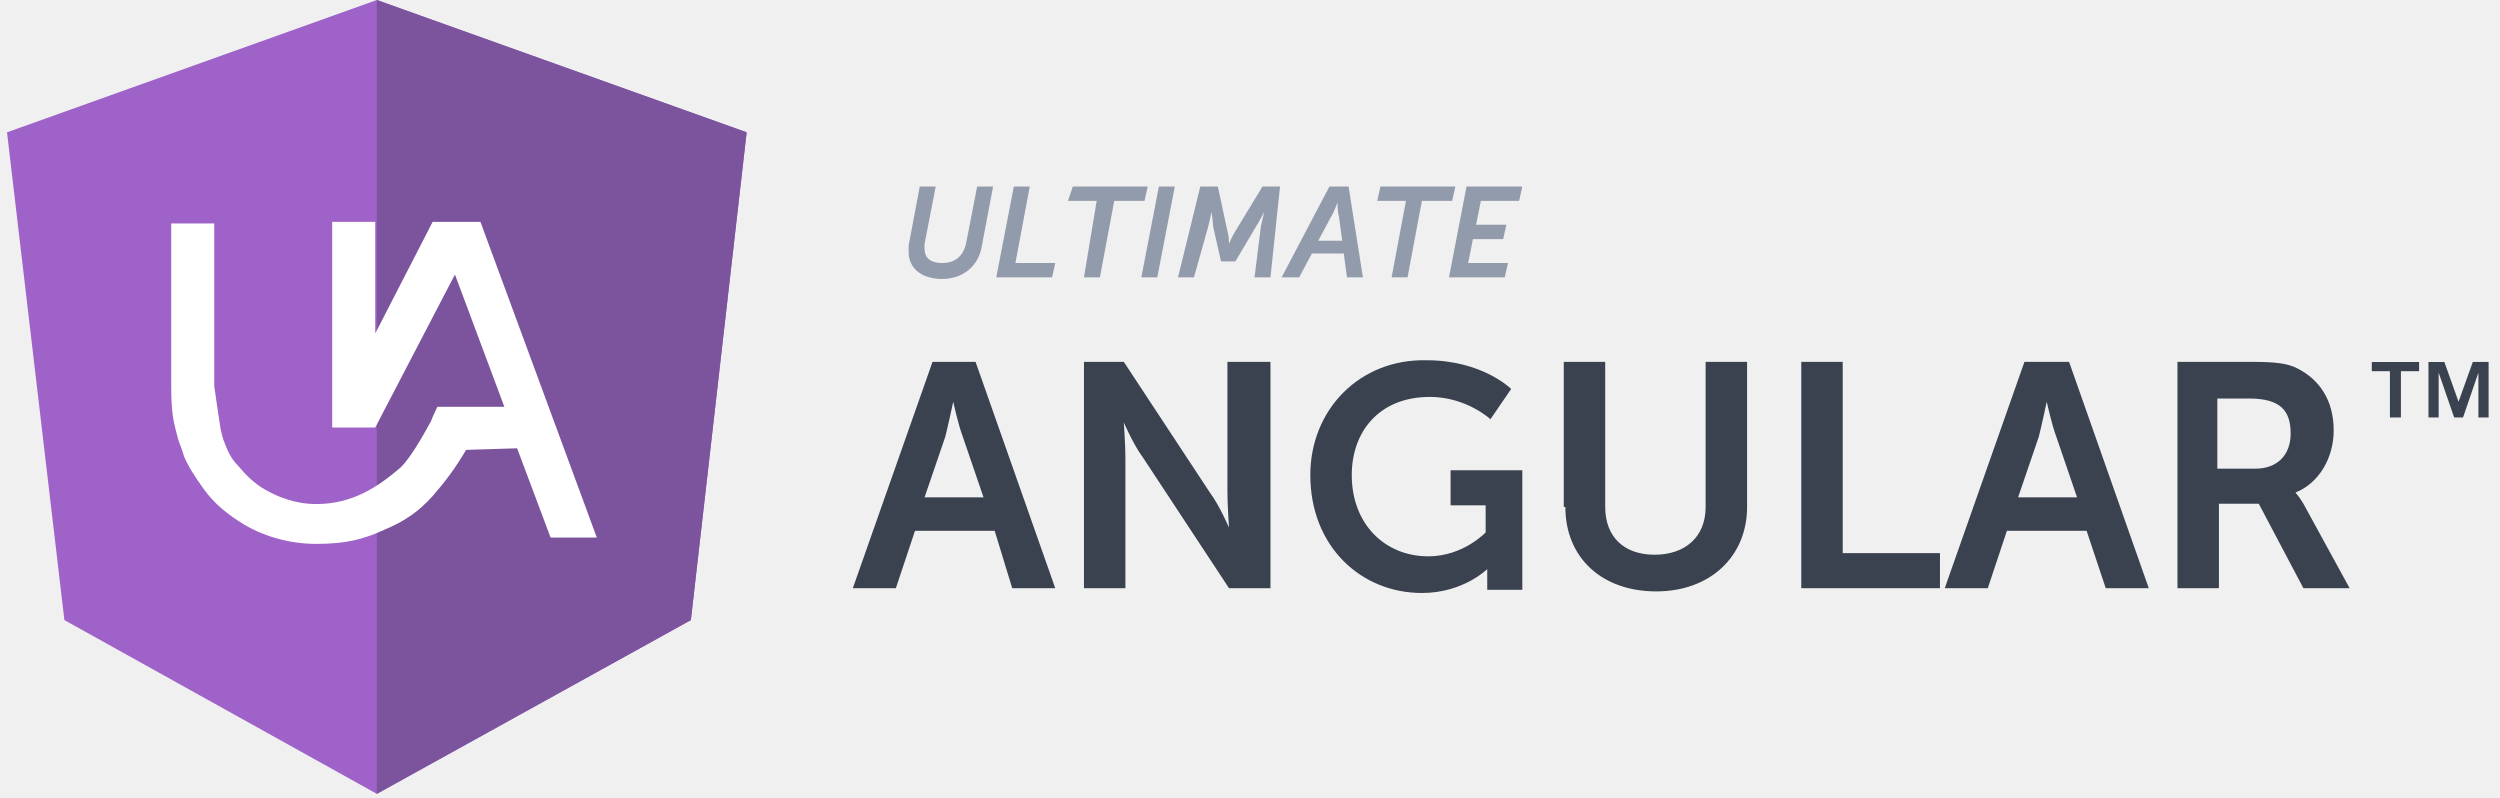
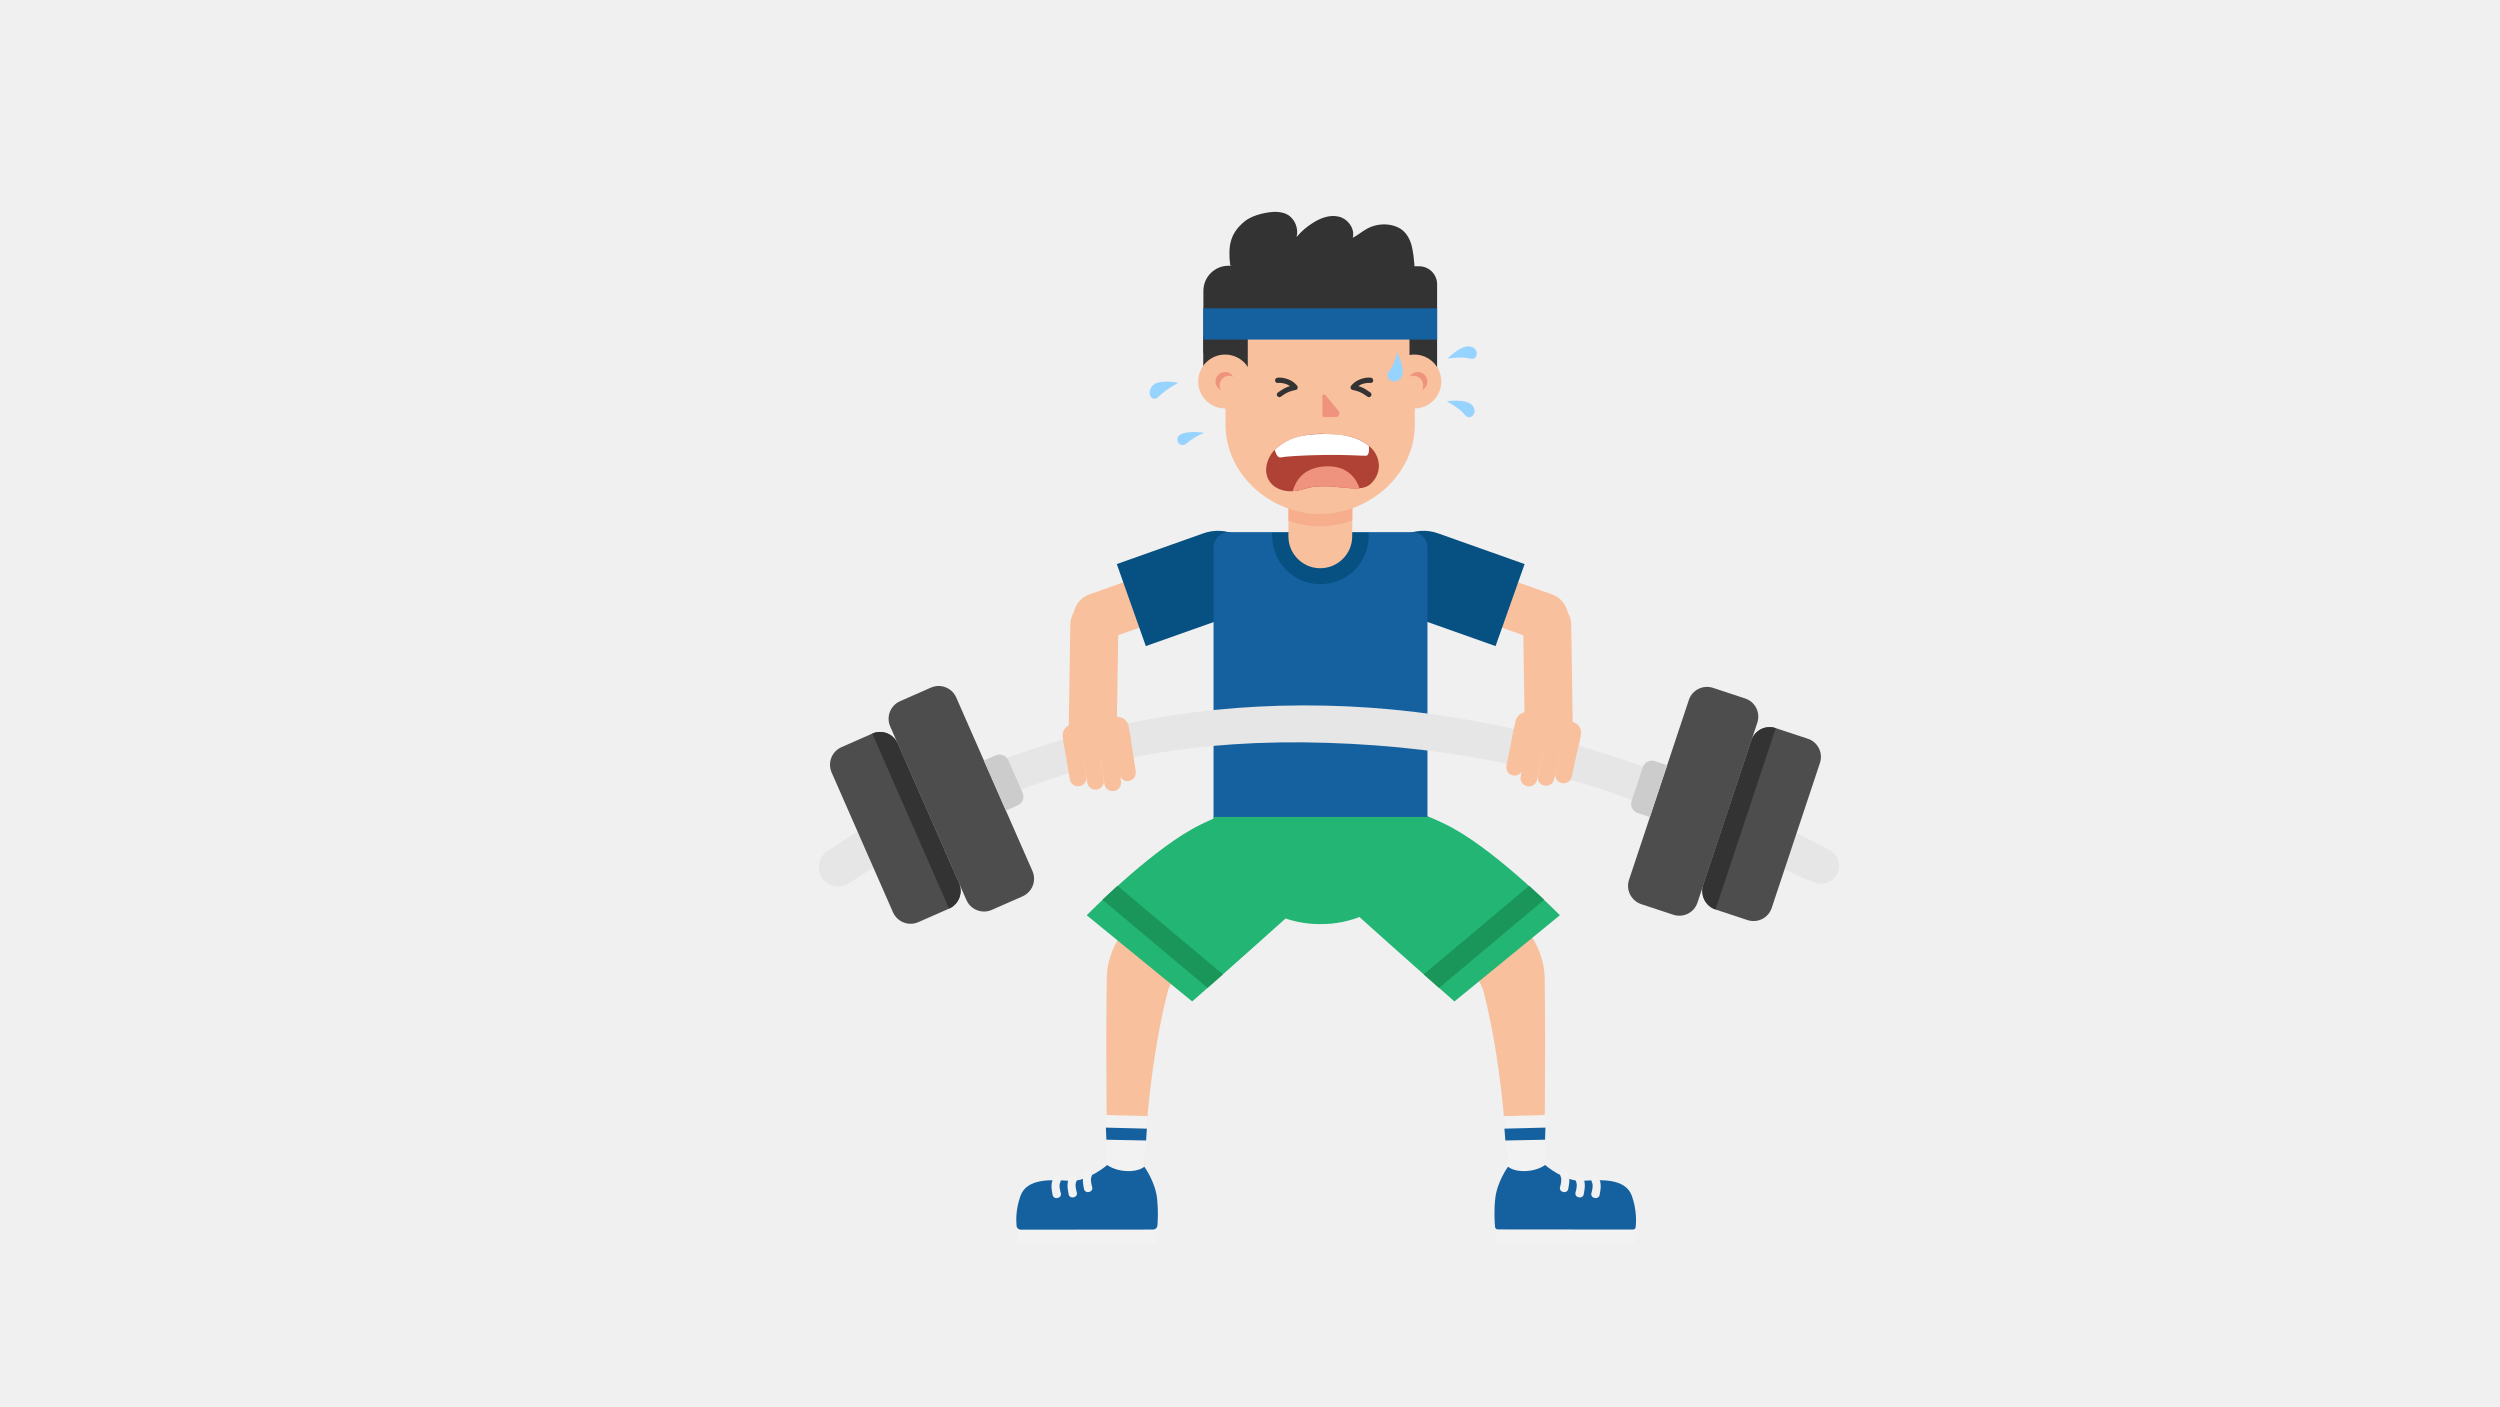
- <svg xmlns="http://www.w3.org/2000/svg" width="156.833" height="50" viewBox="0 0 156.833 50">
-   <path fill="#9E62C9" d="M23.64 0L.44 8.3l3.6 30.6 19.6 10.9 19.7-10.9 3.5-30.6" />
-   <path fill="#7C549E" d="M23.64 0v49.8l19.7-10.9 3.5-30.6" />
-   <path fill="#FFF" d="M29.24 28.22c-.7 1.2-1.4 2.1-2.1 2.9-.9 1-1.8 1.6-3 2.1-1.3.6-2.4.9-4.3.9s-3.5-.6-4.5-1.2-1.9-1.3-2.6-2.3c-.5-.7-.9-1.3-1.2-2-.1-.4-.4-1.1-.4-1.2-.2-.8-.4-1.3-.4-3.2v-10.2h2.7v10.2c.1.7.3 2.1.4 2.7.1.4.1.5.3 1 .2.5.4.9.8 1.3.5.6 1 1.1 1.7 1.5.7.4 1.8.9 3.2.9 2.3 0 3.9-1.1 5.3-2.3.6-.6 1.3-1.8 1.9-2.9.1-.3.4-.9.4-.9h4.2l-3.1-8.3-5 9.6h-2.7v-12.9h2.7v7l3.6-7h3l7.3 19.802h-2.9l-2.1-5.6-3.2.1z" />
-   <path fill="#919BAB" d="M57 15.8c0 1.1.9 1.7 2.1 1.7 1.3 0 2.3-.8 2.5-2.1l.7-3.7h-1l-.7 3.6c-.2.8-.7 1.2-1.5 1.2-.7 0-1.1-.3-1.1-.9v-.3l.7-3.6h-1l-.7 3.7v.4zm5.5 1.6H66l.2-.9h-2.5l.9-4.8h-1l-1.1 5.7zm5.5 0h1l.9-4.8h1.9l.2-.9h-4.7l-.3.9h1.8l-.8 4.8zm3.6 0h1l1.1-5.7h-1l-1.1 5.7zm2.3 0h1l.9-3.2c.1-.4.2-.9.2-.9s.1.6.1.9l.5 2.2h.9l1.3-2.2c.2-.3.5-.9.5-.9s-.1.5-.2.9l-.4 3.2h1l.6-5.7h-1.1l-1.7 2.8c-.2.3-.4.8-.4.8s0-.5-.1-.8l-.6-2.8h-1.1l-1.4 5.7zm7.6 0l.8-1.5h2l.2 1.5h1l-.9-5.7h-1.2l-3 5.7h1.1zm1.2-2.3l.8-1.5c.2-.3.4-.9.4-.9s0 .6.1.9l.2 1.5h-1.5zm4.6 2.3h1l.9-4.8h1.9l.2-.9h-4.7l-.2.9h1.8l-.9 4.8zm3.6 0h3.5l.2-.9h-2.5l.3-1.5h1.9l.2-.9h-1.9l.3-1.5h2.4l.2-.9H92l-1.1 5.7z" />
-   <path fill="#3A4250" d="M63.5 36.9h2.7l-5-14.2h-2.7l-5 14.2h2.7l1.2-3.6h5l1.1 3.6zm-3.7-11.7s.3 1.4.6 2.2l1.3 3.8H58l1.3-3.8c.2-.8.5-2.2.5-2.2zM68 36.9h2.6v-8.2c0-.8-.1-2.2-.1-2.2s.6 1.4 1.2 2.2l5.4 8.2h2.6V22.7H77v8.2c0 .8.1 2.2.1 2.2s-.6-1.4-1.2-2.2l-5.4-8.2H68v14.2zm14.2-7.1c0 4.5 3.2 7.4 7 7.4 2.6 0 4.1-1.5 4.1-1.5V37h2.2v-7.5H91v2.2h2.2v1.7s-1.4 1.5-3.6 1.5c-2.7 0-4.8-2-4.8-5.1 0-2.7 1.7-4.9 4.9-4.9 2.3 0 3.8 1.4 3.8 1.4l1.3-1.9s-1.8-1.8-5.3-1.8c-4.2-.1-7.3 3.1-7.3 7.2zm16 2c0 3.2 2.3 5.3 5.7 5.3 3.4 0 5.7-2.2 5.7-5.3v-9.1H107v9.1c0 1.9-1.3 3-3.2 3-1.9 0-3.1-1.1-3.1-3v-9.1h-2.6v9.1h.1zm14.8 5.1h8.7v-2.2h-6.1v-12H113v14.2zm19.1 0h2.7l-5-14.2H127l-5 14.2h2.7l1.2-3.6h5l1.2 3.6zm-3.7-11.7s.3 1.4.6 2.2l1.3 3.8h-3.7l1.3-3.8c.2-.8.5-2.2.5-2.2zm8.2 11.7h2.6v-5.3h2.5l2.8 5.3h2.9l-2.9-5.3c-.3-.5-.5-.7-.5-.7 1.5-.6 2.4-2.2 2.4-3.9 0-1.9-.9-3.2-2.3-3.9-.6-.3-1.3-.4-2.9-.4h-4.6v14.2zm2.5-7.5V25h2c2 0 2.6.8 2.6 2.2 0 1.4-.9 2.2-2.2 2.2h-2.4z" />
+ <svg xmlns="http://www.w3.org/2000/svg" version="1.1" id="Layer_1" x="0px" y="0px" viewBox="0 0 1920 1080" style="enable-background:new 0 0 1920 1080;" xml:space="preserve">
+   <style type="text/css">
+ 	.st0{fill:#F2F2F2;}
+ 	.st1{fill:#F8C09D;}
+ 	.st2{fill:#1561A0;}
+ 	.st3{fill:#22B573;}
+ 	.st4{fill:#1B965B;}
+ 	.st5{fill:#065082;}
+ 	.st6{fill:#F6AE8D;}
+ 	.st7{fill:#333333;}
+ 	.st8{fill:#EF937E;}
+ 	.st9{fill:#E6E6E6;}
+ 	.st10{fill:#4D4D4D;}
+ 	.st11{fill:#CCCCCC;}
+ 	.st12{fill:#97D3FF;}
+ 	.st13{fill:#AF4135;}
+ 	.st14{fill:#FFFFFF;}
+ </style>
+   <path class="st0" d="M1151.3,956.2h102.2c1.4,0,2.5-1.1,2.5-2.5v-11.4h-107.2v11.4C1148.8,955,1149.9,956.2,1151.3,956.2z" />
+   <path class="st0" d="M885.8,956.2H783.3c-1.3,0-2.3-1-2.3-2.3v-11.5h107.2v11.5C888.2,955.1,887.1,956.2,885.8,956.2z" />
+   <path class="st1" d="M825.4,480.1L825.4,480.1c3.4,9.6,14,14.6,23.6,11.2l86-30.5c9.6-3.4,14.6-14,11.2-23.6v0  c-3.4-9.6-14-14.6-23.6-11.2l-86,30.5C827,460,822,470.5,825.4,480.1z" />
+   <path class="st1" d="M1157.5,896l28.4-1.4c0,0,1.4-79.1,0.4-143.6C1185.2,683.3,1062,650,1062,650l-30.9,30.4  c0,0,98.9,44,108.5,81.9C1155.7,825.8,1157.5,896,1157.5,896z" />
+   <path class="st1" d="M839.1,577.8L839.1,577.8c10.2,0.1,18.5-8.1,18.6-18.3l1.2-79.4c0.1-10.2-8.1-18.5-18.3-18.6h0  c-10.2-0.1-18.5,8.1-18.6,18.3l-1.2,79.4C820.7,569.4,828.9,577.7,839.1,577.8z" />
+   <polygon class="st0" points="1154.8,857.2 1187.3,856.3 1186.3,901.3 1157.9,902.7 " />
+   <polygon class="st2" points="1155.4,866.8 1186.9,866 1186.6,875.3 1156.1,875.9 " />
+   <path class="st1" d="M878.8,896l-28.4-1.4c0,0-1.4-79.1-0.4-143.6C851,683.3,974.2,650,974.2,650l30.9,30.4c0,0-98.9,44-108.5,81.9  C880.5,825.8,878.8,896,878.8,896z" />
+   <polygon class="st0" points="881.5,857.2 849,856.3 850,901.3 878.4,902.7 " />
+   <polygon class="st2" points="880.8,866.8 849.3,866 849.7,875.3 880.2,875.9 " />
+   <path class="st2" d="M878.8,896c0,0-3.8,3.8-13.6,3.4c-9.8-0.5-14.8-4.7-14.8-4.7s-15.1,13-28.6,12.2c-13.5-0.8-33.1-2.5-38.1,11.6  c-3.5,9.7-3.4,18.4-3,22.8c0.1,1.8,1.6,3.1,3.4,3.1l101.4-0.1c1.8,0,3.3-1.4,3.4-3.1c0.3-4,0.7-11.3-0.2-20.2  C887.4,907.6,878.8,896,878.8,896z" />
+   <path class="st0" d="M835.9,898.5c2,0,3.5,2,2.8,3.9c-0.8,2.3-1.1,3-0.7,5.7c0.2,1.5,0.5,2.7,0.8,3.6c0.5,1.7-0.6,3.4-2.4,3.7  l-0.5,0.1c-1.6,0.3-3.2-0.8-3.4-2.4c-0.7-4-1.8-8.8,0.8-13.2C833.9,899,834.9,898.5,835.9,898.5L835.9,898.5z" />
+   <path class="st0" d="M824.1,902.6c2,0,3.5,2,2.8,3.9c-0.8,2.3-1.1,3-0.7,5.7c0.2,1.5,0.5,2.7,0.8,3.6c0.5,1.7-0.6,3.4-2.4,3.7  l-0.5,0.1c-1.6,0.3-3.2-0.8-3.4-2.4c-0.7-4-1.8-8.8,0.8-13.2C822,903.1,823,902.6,824.1,902.6L824.1,902.6z" />
+   <path class="st0" d="M811.8,903.1c2,0,3.5,2,2.8,3.9c-0.8,2.3-1.1,3-0.7,5.7c0.2,1.5,0.5,2.7,0.8,3.6c0.5,1.7-0.6,3.4-2.4,3.7  l-0.5,0.1c-1.6,0.3-3.2-0.8-3.4-2.4c-0.7-4-1.8-8.8,0.8-13.2C809.8,903.6,810.8,903.1,811.8,903.1L811.8,903.1z" />
+   <path class="st3" d="M1072.2,617.6c-44.1-15.7-78.5,40.4-44.2,72.3c0.7,0.6,1.4,1.3,2.1,1.9c56.9,51.1,86.9,77.3,86.9,77.3l81-66.2  c0,0-45.8-46.5-81-66.2C1106.2,630.5,1089.7,623.9,1072.2,617.6z" />
+   <polygon class="st4" points="1105.2,758.7 1185.9,691 1174.4,680.3 1093.4,748.3 " />
+   <path class="st3" d="M960.4,617.6c44.1-15.7,78.5,40.4,44.2,72.3c-0.7,0.6-1.4,1.3-2.1,1.9c-56.9,51.1-86.9,77.3-86.9,77.3l-81-66.2  c0,0,45.8-46.5,81-66.2C926.5,630.5,942.9,623.9,960.4,617.6z" />
+   <path class="st5" d="M880,496.2l-22.3-63l66.5-23.6c17.4-6.2,36.5,2.9,42.7,20.3v0c6.2,17.4-2.9,36.5-20.3,42.7L880,496.2z" />
+   <path class="st1" d="M1203.2,480.1L1203.2,480.1c-3.4,9.6-14,14.6-23.6,11.2l-86-30.5c-9.6-3.4-14.6-14-11.2-23.6v0  c3.4-9.6,14-14.6,23.6-11.2l86,30.5C1201.6,460,1206.6,470.5,1203.2,480.1z" />
+   <path class="st1" d="M1189.6,577.8L1189.6,577.8c-10.2,0.1-18.5-8.1-18.6-18.3l-1.2-79.4c-0.1-10.2,8.1-18.5,18.3-18.6h0  c10.2-0.1,18.5,8.1,18.6,18.3l1.2,79.4C1207.9,569.4,1199.7,577.7,1189.6,577.8z" />
+   <path class="st5" d="M1148.6,496.2l22.3-63l-66.5-23.6c-17.4-6.2-36.5,2.9-42.7,20.3l0,0c-6.2,17.4,2.9,36.5,20.3,42.7L1148.6,496.2  z" />
+   <polygon class="st4" points="927.4,758.7 846.7,691 858.2,680.3 939.2,748.3 " />
+   <path class="st2" d="M1096.2,627.5H932v-207c0-6.5,5.3-11.8,11.8-11.8h140.7c6.5,0,11.8,5.3,11.8,11.8V627.5z" />
+   <path class="st3" d="M1014.8,709.7h-1.4c-45,0-81.6-37-81.6-82v-0.3h164.6v0.3C1096.4,672.8,1059.9,709.7,1014.8,709.7z" />
+   <path class="st5" d="M977.1,409l-0.1,2.4c-0.1,20.2,16,36.7,36,37.2v0c21,0.5,38-15.9,38.1-36.7l0.1-2.8H977.1z" />
+   <path class="st1" d="M1013.4,436.4L1013.4,436.4c-13.3-0.3-24-11.3-23.9-24.6l0.1-23.1l49,1.3l-0.1,22.1  C1038.4,425.7,1027.1,436.7,1013.4,436.4z" />
+   <path class="st6" d="M989.5,400c7.8,2.8,16,4.2,24.2,4.2c8.4,0,16.8-1.6,24.8-4.4l0.1-9.9l-49-1.3L989.5,400z" />
+   <path class="st1" d="M1013.7,394.8c-36.2,0-72.5-28.7-72.5-69.1V204.5h145.4v121.3C1086.6,366,1049.9,394.8,1013.7,394.8z" />
+   <rect x="924.1" y="258.3" class="st7" width="34.2" height="36.8" />
+   <circle class="st1" cx="940.9" cy="293" r="20.7" />
+   <path class="st8" d="M936.7,295.9c0-4,3.3-7.3,7.3-7.3c1.1,0,2.2,0.3,3.1,0.7c-1.3-2.2-3.6-3.6-6.3-3.6c-4,0-7.3,3.3-7.3,7.3  c0,2.9,1.7,5.4,4.2,6.6C937.1,298.5,936.7,297.3,936.7,295.9z" />
+   <path class="st7" d="M1082.6,204.5h7.3c7.6,0,13.8,6.2,13.8,13.8v67.4h-21.2V204.5z" />
+   <path class="st8" d="M1015.6,304.1v15c0,0.7,0.8,1.2,1.5,1.2h8.8c2.4,0,3.7-2.8,2.2-4.6l-10.2-12.3  C1017.2,302.4,1015.6,302.9,1015.6,304.1z" />
+   <path class="st7" d="M953.7,203.9l0,0.3l-10.1-0.1c-10.7-0.1-19.4,8.6-19.4,19.3v0v13.3v34.3l32.6,0.9l0.3-10  c0.2-6.6,5.7-11.8,12.3-11.7l96.8,2.6c12.7,0.3,23.4-9.8,23.7-22.5C1089.9,230.5,954,191.1,953.7,203.9z" />
+   <path class="st7" d="M944.8,203.9c-1.9-15.9,0.3-25,11.1-33.9c7-5.7,19.4-7.4,24-7.3c3,0.1,6.1,0.6,8.8,2.1  c5.7,3.1,8.8,10.7,7.1,17.2c3.6-4.3,7.9-8,12.6-10.9c6-3.8,13.1-6.4,19.9-4.7c6.8,1.7,12.5,9.1,10.6,16.2c3.8-1.9,7-4.7,10.7-6.8  c5.9-3.3,12.9-4.3,19.4-2.8c2.4,0.6,4.8,1.5,6.9,2.9c4.3,2.9,7,7.8,8.3,13s6.7,33.1-6.2,52c-1.6,2.4-12.4,0.3-15.2-0.1L944.8,203.9z  " />
+   <rect x="924.1" y="236.8" class="st2" width="179.6" height="24" />
+   <circle class="st1" cx="1086.2" cy="293" r="20.7" />
+   <path class="st8" d="M1093,295.9c0-4-3.3-7.3-7.3-7.3c-1.1,0-2.2,0.3-3.1,0.7c1.3-2.2,3.6-3.6,6.3-3.6c4,0,7.3,3.3,7.3,7.3  c0,2.9-1.7,5.4-4.2,6.6C1092.7,298.5,1093,297.3,1093,295.9z" />
  <g>
-     <path fill="#3A4250" d="M148.79 23.288v-.58h2.967v.58h-1.14v2.9h-.69v-2.9h-1.138zm4.552-.58l.89 2.492.896-2.493h.99v3.48h-.64V23.38l-.963 2.808h-.558l-.972-2.81v2.81h-.64v-3.48h.997z" />
+     <path class="st9" d="M1412.4,665.2c-0.2,9.7-10.1,16.2-19.1,12.6c-66.8-26.8-166.1-100.6-373.9-107.3   c-205.6-6.6-304.5,68.6-367.9,108.1c-7.8,4.8-18,1.6-21.5-6.9h0c-2.7-6.5-0.5-14,5.3-18c66.7-45.2,194.7-115.7,382-111.8   c187.3,3.9,332.6,83,387.5,110.7C1409.6,654.9,1412.5,659.8,1412.4,665.2L1412.4,665.2z" />
+     <path class="st10" d="M785.3,688.4l-23.6,10.4c-7.5,3.3-16.2-0.1-19.5-7.6L683.7,558c-3.3-7.5,0.1-16.2,7.6-19.5l23.6-10.4   c7.5-3.3,16.2,0.1,19.5,7.6l58.5,133.2C796.2,676.4,792.8,685.1,785.3,688.4z" />
+     <path class="st10" d="M728.9,697.8l-23.6,10.4c-7.5,3.3-16.2-0.1-19.5-7.6l-47.1-107.3c-3.3-7.5,0.1-16.2,7.6-19.5l23.6-10.4   c7.5-3.3,16.2,0.1,19.5,7.6l47.1,107.3C739.8,685.7,736.4,694.5,728.9,697.8z" />
+     <path class="st7" d="M728.9,697.8L728.9,697.8l-59-134.4h0c7.5-3.3,16.2,0.1,19.5,7.6l47.1,107.3   C739.8,685.7,736.4,694.5,728.9,697.8z" />
+     <path class="st11" d="M781.6,618.5l-9.1,4l-16.9-38.4l9.1-4c3.7-1.6,8,0.1,9.7,3.8l11,25C787,612.6,785.3,616.9,781.6,618.5z" />
+     <path class="st10" d="M1260.5,694.4l24.5,8.1c7.8,2.6,16.2-1.6,18.7-9.4l45.9-138c2.6-7.8-1.6-16.2-9.4-18.7l-24.5-8.1   c-7.8-2.6-16.2,1.6-18.7,9.4l-45.9,138C1248.5,683.4,1252.7,691.8,1260.5,694.4z" />
+     <path class="st10" d="M1317.5,698.5l24.5,8.1c7.8,2.6,16.2-1.6,18.7-9.4l37-111.2c2.6-7.8-1.6-16.2-9.4-18.7l-24.5-8.1   c-7.8-2.6-16.2,1.6-18.7,9.4l-37,111.2C1305.6,687.5,1309.8,695.9,1317.5,698.5z" />
+     <path class="st7" d="M1317.5,698.5L1317.5,698.5l46.3-139.3l0,0c-7.8-2.6-16.2,1.6-18.7,9.4l-37,111.2   C1305.6,687.5,1309.8,695.9,1317.5,698.5z" />
+     <path class="st11" d="M1257.7,624.4l9.4,3.1l13.3-39.8l-9.4-3.1c-3.8-1.3-8,0.8-9.3,4.6l-8.6,25.9   C1251.8,619,1253.9,623.2,1257.7,624.4z" />
  </g>
+   <g>
+     <path class="st1" d="M816.2,566.1l1.7,10.2c0.7,4.4,4.9,7.4,9.3,6.7l34.6-5.7c4.4-0.7,7.4-4.9,6.7-9.3l-1.7-10.2   c-0.8-4.7-5.2-7.9-9.9-7.1l-33.6,5.5C818.6,557,815.5,561.5,816.2,566.1z" />
+     <path class="st1" d="M860.4,558L860.4,558c-3.5,0.6-5.9,3.9-5.3,7.4l4.4,29.1c0.6,3.5,3.9,5.9,7.4,5.3l0,0c3.5-0.6,5.9-3.9,5.3-7.4   l-4.4-29.1C867.2,559.8,863.9,557.5,860.4,558z" />
+     <path class="st1" d="M848.7,565.8L848.7,565.8c-3.5,0.6-5.9,3.9-5.3,7.4l4.8,29c0.6,3.5,3.9,5.9,7.4,5.3l0,0   c3.5-0.6,5.9-3.9,5.3-7.4l-4.8-29C855.5,567.6,852.2,565.2,848.7,565.8z" />
+     <path class="st1" d="M835.5,564.7L835.5,564.7c-3.5,0.6-5.9,3.9-5.3,7.4l4.8,29c0.6,3.5,3.9,5.9,7.4,5.3l0,0   c3.5-0.6,5.9-3.9,5.3-7.4l-4.8-29C842.3,566.5,839,564.1,835.5,564.7z" />
+     <path class="st1" d="M822.1,562.1L822.1,562.1c-3.5,0.6-5.9,3.9-5.3,7.4l4.8,29c0.6,3.5,3.9,5.9,7.4,5.3l0,0   c3.5-0.6,5.9-3.9,5.3-7.4l-4.8-29C828.9,563.9,825.6,561.6,822.1,562.1z" />
+   </g>
+   <g>
+     <path class="st1" d="M1214.1,564.5l-2.2,10.1c-0.9,4.4-5.2,7.1-9.6,6.2l-34.3-7.4c-4.4-0.9-7.1-5.2-6.2-9.6l2.2-10.1   c1-4.6,5.6-7.6,10.2-6.6l33.3,7.2C1212.2,555.3,1215.1,559.9,1214.1,564.5z" />
+     <path class="st1" d="M1170.4,554.2L1170.4,554.2c3.5,0.7,5.7,4.2,4.9,7.6l-5.8,28.8c-0.7,3.5-4.2,5.7-7.6,4.9h0   c-3.5-0.7-5.7-4.2-4.9-7.6l5.8-28.8C1163.6,555.7,1167,553.5,1170.4,554.2z" />
+     <path class="st1" d="M1181.7,562.6L1181.7,562.6c3.5,0.7,5.7,4.2,4.9,7.6l-6.2,28.7c-0.7,3.5-4.2,5.7-7.6,4.9l0,0   c-3.5-0.7-5.7-4.2-4.9-7.6l6.2-28.7C1174.9,564,1178.3,561.8,1181.7,562.6z" />
+     <path class="st1" d="M1194.9,562.1L1194.9,562.1c3.5,0.7,5.7,4.2,4.9,7.6l-6.2,28.7c-0.7,3.5-4.2,5.7-7.6,4.9l0,0   c-3.5-0.7-5.7-4.2-4.9-7.6l6.2-28.7C1188.1,563.6,1191.5,561.4,1194.9,562.1z" />
+     <path class="st1" d="M1208.4,560.2L1208.4,560.2c3.5,0.7,5.7,4.2,4.9,7.6l-6.2,28.7c-0.7,3.5-4.2,5.7-7.6,4.9l0,0   c-3.5-0.7-5.7-4.2-4.9-7.6l6.2-28.7C1201.6,561.7,1205,559.5,1208.4,560.2z" />
+   </g>
+   <path class="st2" d="M1158.2,896c0,0,3.8,3.8,13.6,3.4c9.8-0.5,14.8-4.7,14.8-4.7s15.1,13,28.6,12.2c13.5-0.8,33.1-2.5,38.1,11.6  c3.8,10.8,3.3,20.2,2.9,24c-0.1,1.1-1,1.8-2.1,1.8l-103.8-0.1c-1.1,0-2-0.8-2.1-1.9c-0.3-3.5-0.9-11.6,0.1-21.4  C1149.6,907.6,1158.2,896,1158.2,896z" />
+   <path class="st0" d="M1201,898.5c-2,0-3.5,2-2.8,3.9c0.8,2.3,1.1,3,0.7,5.7c-0.2,1.5-0.5,2.7-0.8,3.6c-0.5,1.7,0.6,3.4,2.4,3.7  l0.5,0.1c1.6,0.3,3.2-0.8,3.4-2.4c0.7-4,1.8-8.8-0.8-13.2C1203.1,899,1202.1,898.5,1201,898.5L1201,898.5z" />
+   <path class="st0" d="M1212.9,902.6c-2,0-3.5,2-2.8,3.9c0.8,2.3,1.1,3,0.7,5.7c-0.2,1.5-0.5,2.7-0.8,3.6c-0.5,1.7,0.6,3.4,2.4,3.7  l0.5,0.1c1.6,0.3,3.2-0.8,3.4-2.4c0.7-4,1.8-8.8-0.8-13.2C1214.9,903.1,1213.9,902.6,1212.9,902.6L1212.9,902.6z" />
+   <path class="st0" d="M1225.1,903.1c-2,0-3.5,2-2.8,3.9c0.8,2.3,1.1,3,0.7,5.7c-0.2,1.5-0.5,2.7-0.8,3.6c-0.5,1.7,0.6,3.4,2.4,3.7  l0.5,0.1c1.6,0.3,3.2-0.8,3.4-2.4c0.7-4,1.8-8.8-0.8-13.2C1227.2,903.6,1226.2,903.1,1225.1,903.1L1225.1,903.1z" />
+   <path class="st12" d="M1111.7,275.4c0,0,10.1-10.6,17.4-9.3c7.3,1.3,6.2,11,0,9.3C1122.8,273.6,1111.7,275.4,1111.7,275.4z" />
+   <path class="st12" d="M1111.2,308.2c0,0,14.4-2.4,19.5,3.1c5,5.5-1.7,12.5-5.6,7.4S1111.2,308.2,1111.2,308.2z" />
+   <path class="st12" d="M904.9,294c0,0-15.7-3.4-20.2,2.7c-4.5,6.1,0.5,12.7,5.2,7.9C895,299.3,904.9,294,904.9,294z" />
+   <path class="st12" d="M924.8,332.4c0,0-12.2-1.9-18,1.2s-0.8,11.8,5.1,6.5C917.9,334.9,924.8,332.4,924.8,332.4z" />
+   <path class="st12" d="M1072.9,270.6c0,0,5.2,9.8,4.3,15.8c-1.6,11.2-16.1,6-10.3-1.4C1071.5,279.3,1072.9,270.6,1072.9,270.6z" />
+   <path class="st13" d="M1016.6,333.2c-14.3-0.5-35.1,4.5-41.7,17.9c-8.6,17.3,6.1,31,26,24.6c21.1-6.8,42.3,4.8,51.8-4.1  c9.4-8.8,7.7-21.8-1.4-29.2C1042.6,335.4,1034.6,333.9,1016.6,333.2z" />
+   <path class="st14" d="M1051.3,342.5c-8.8-7.1-19.2-9.2-34.7-9.2c-16.7,0-28.2,3.3-37.6,12.1c0,0,1.4,6.5,4.6,5.9  c3.2-0.7,15.2-1.6,33.3-1.9c18-0.3,29.5,0.8,32.2,0.6C1052.2,349.8,1051.3,342.5,1051.3,342.5z" />
+   <path class="st8" d="M1017.3,358.2c-17.9,1.2-22.5,12.7-24.6,19.1c2.6-0.2,5.3-0.7,8.2-1.6c16.1-5.2,32.2,0.3,43.2-0.7  C1042.4,369.8,1036.4,356.9,1017.3,358.2z" />
+   <path class="st7" d="M981,304.2L981,304.2c-0.7-0.9-0.5-2.2,0.5-2.8c1.3-0.9,3.2-2.2,4.6-3c1.5-0.8,3.2-1.5,4.6-1.9  c-1-0.7-2.4-1.5-4.2-1.9c-2.3-0.6-4-0.6-5-0.5c-0.8,0.1-1.6-0.3-2-1l0,0c-0.7-1.2,0.1-2.8,1.5-3c1.5-0.2,3.7-0.2,6.5,0.6  c5.9,1.6,8.7,5.5,8.8,5.7l0,0c0.8,1.2,0.2,2.9-1.3,3.1l0,0c0,0-4.1,0.7-7.1,2.4c-1.3,0.7-3,1.9-4.3,2.8  C982.9,305.3,981.7,305.1,981,304.2z" />
+   <path class="st7" d="M1052.9,304.2L1052.9,304.2c0.7-0.9,0.5-2.2-0.5-2.8c-1.3-0.9-3.2-2.2-4.6-3c-1.5-0.8-3.2-1.5-4.6-1.9  c1-0.7,2.4-1.5,4.2-1.9c2.3-0.6,4-0.6,5-0.5c0.8,0.1,1.6-0.3,2-1l0,0c0.7-1.2-0.1-2.8-1.5-3c-1.5-0.2-3.7-0.2-6.5,0.6  c-5.9,1.6-8.7,5.5-8.8,5.7l0,0c-0.8,1.2-0.2,2.9,1.3,3.1l0,0c0,0,4.1,0.7,7.1,2.4c1.3,0.7,3,1.9,4.3,2.8  C1051,305.3,1052.2,305.1,1052.9,304.2z" />
</svg>
